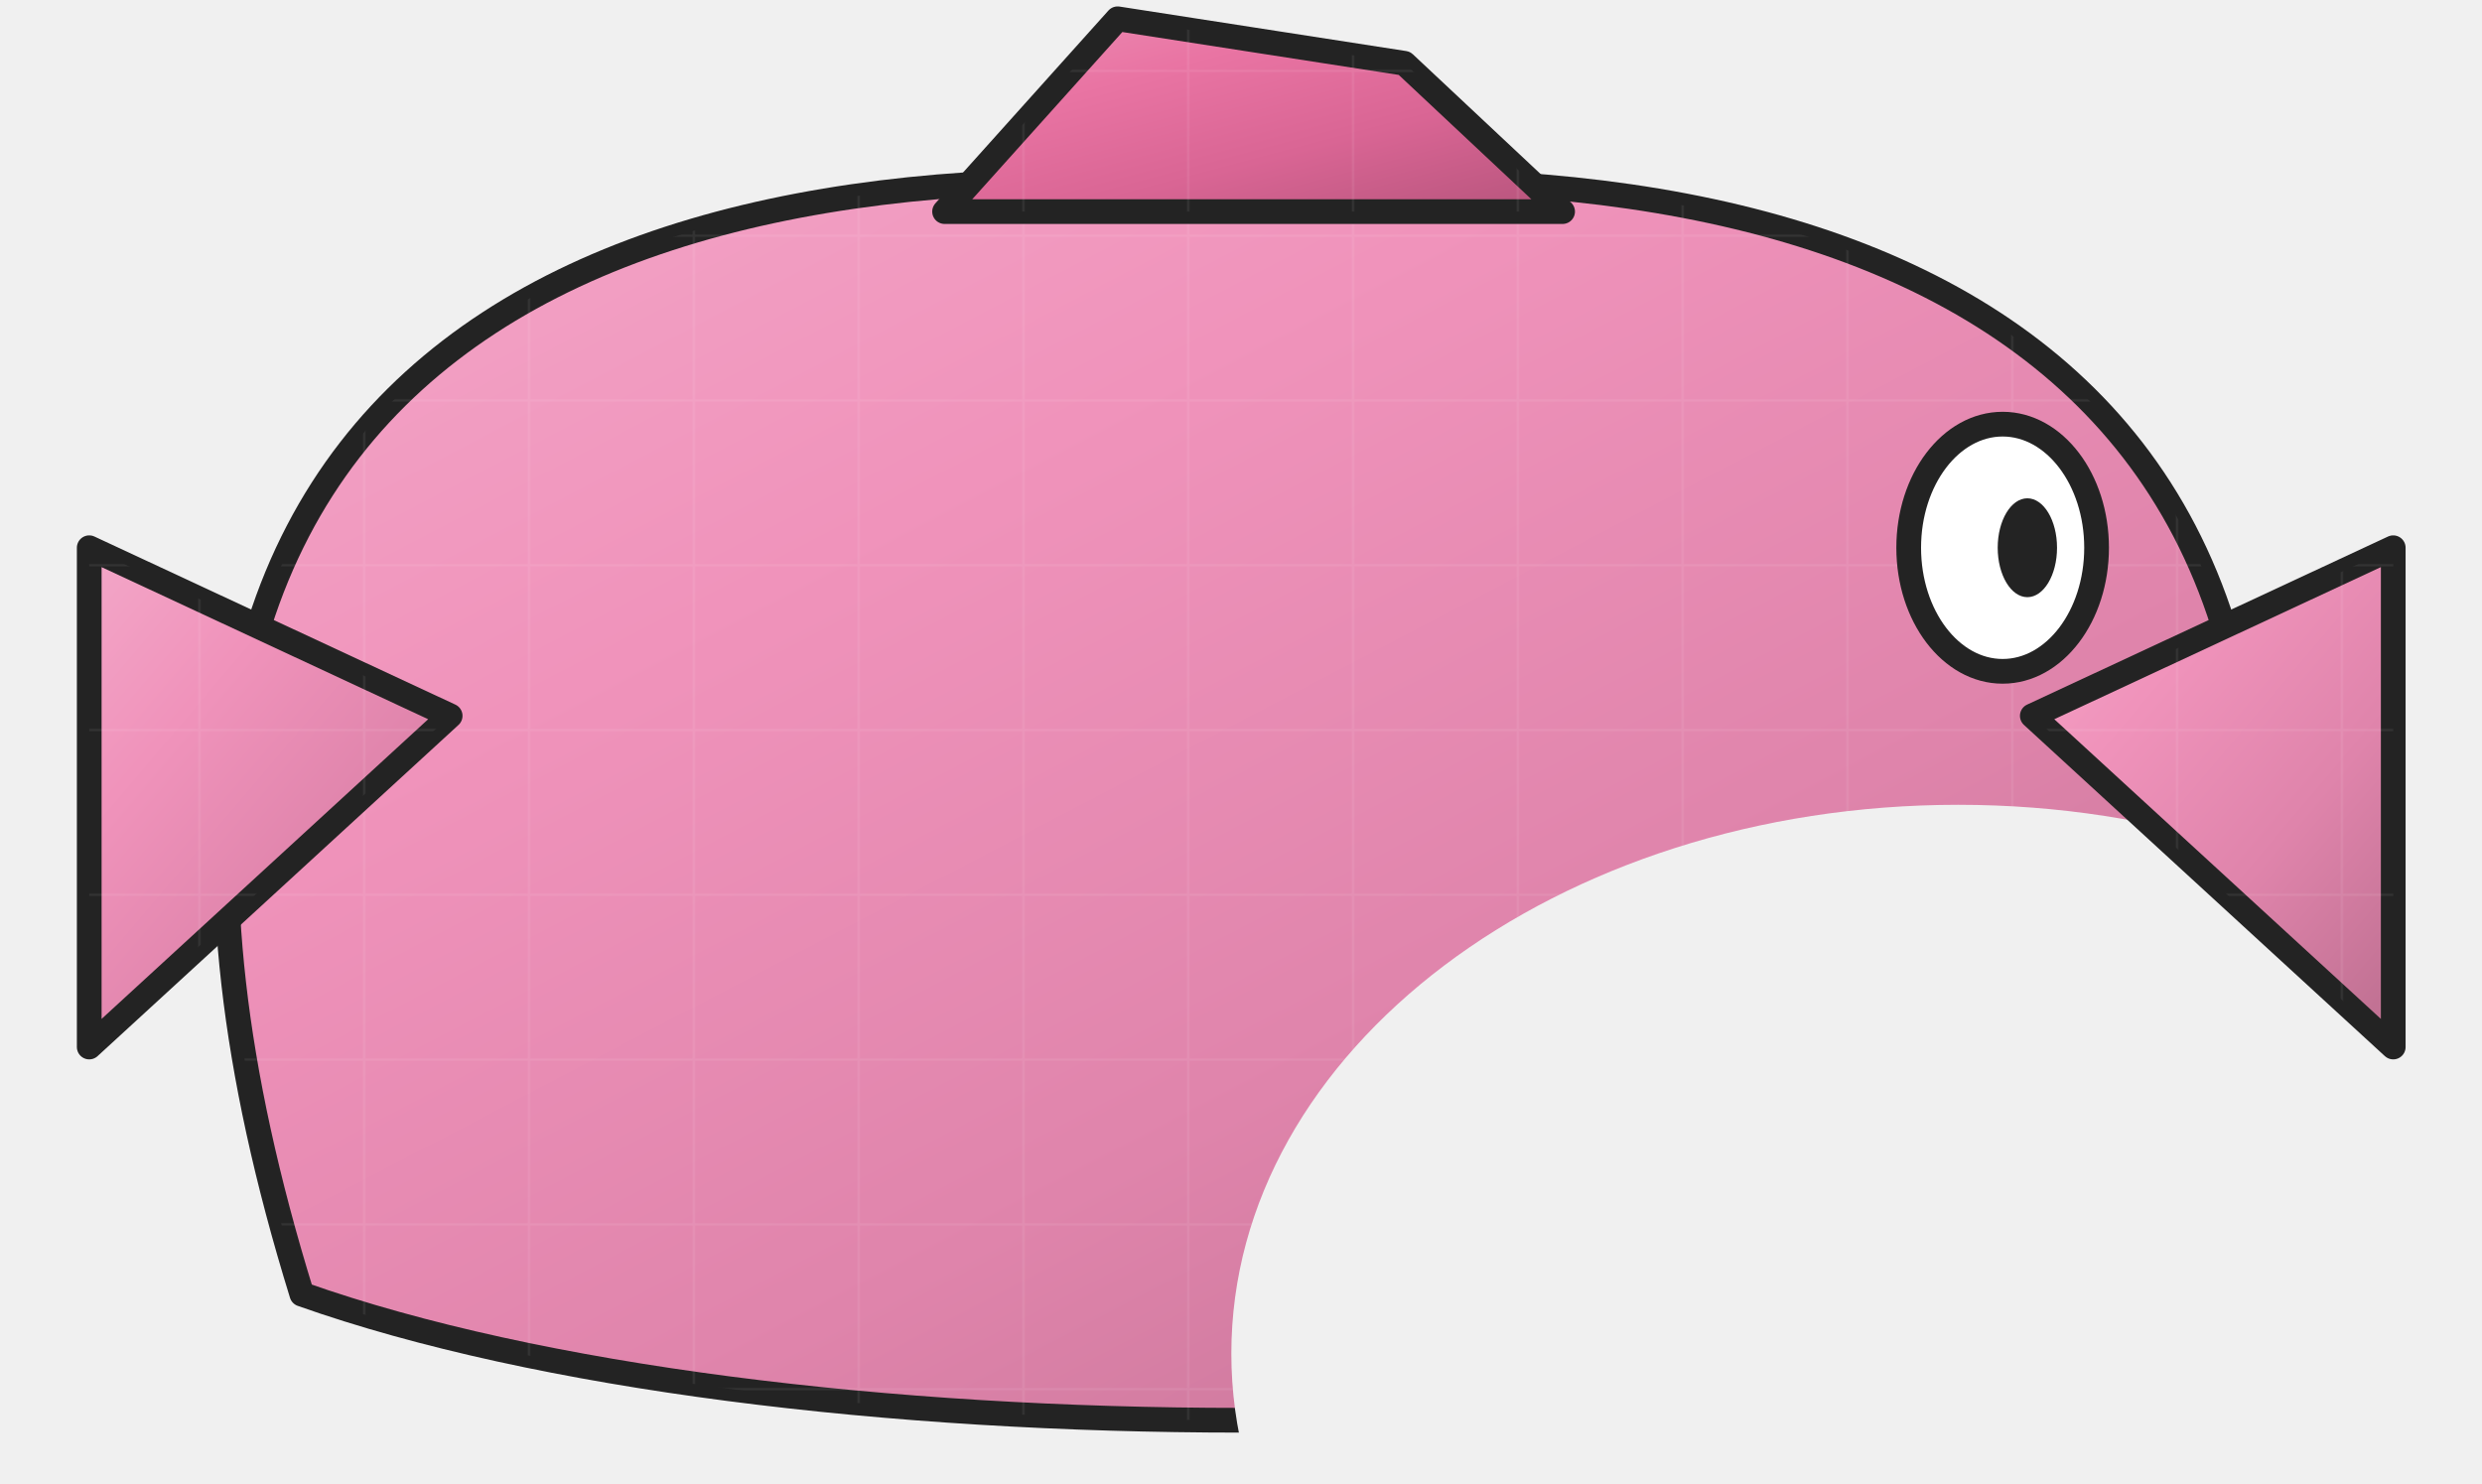
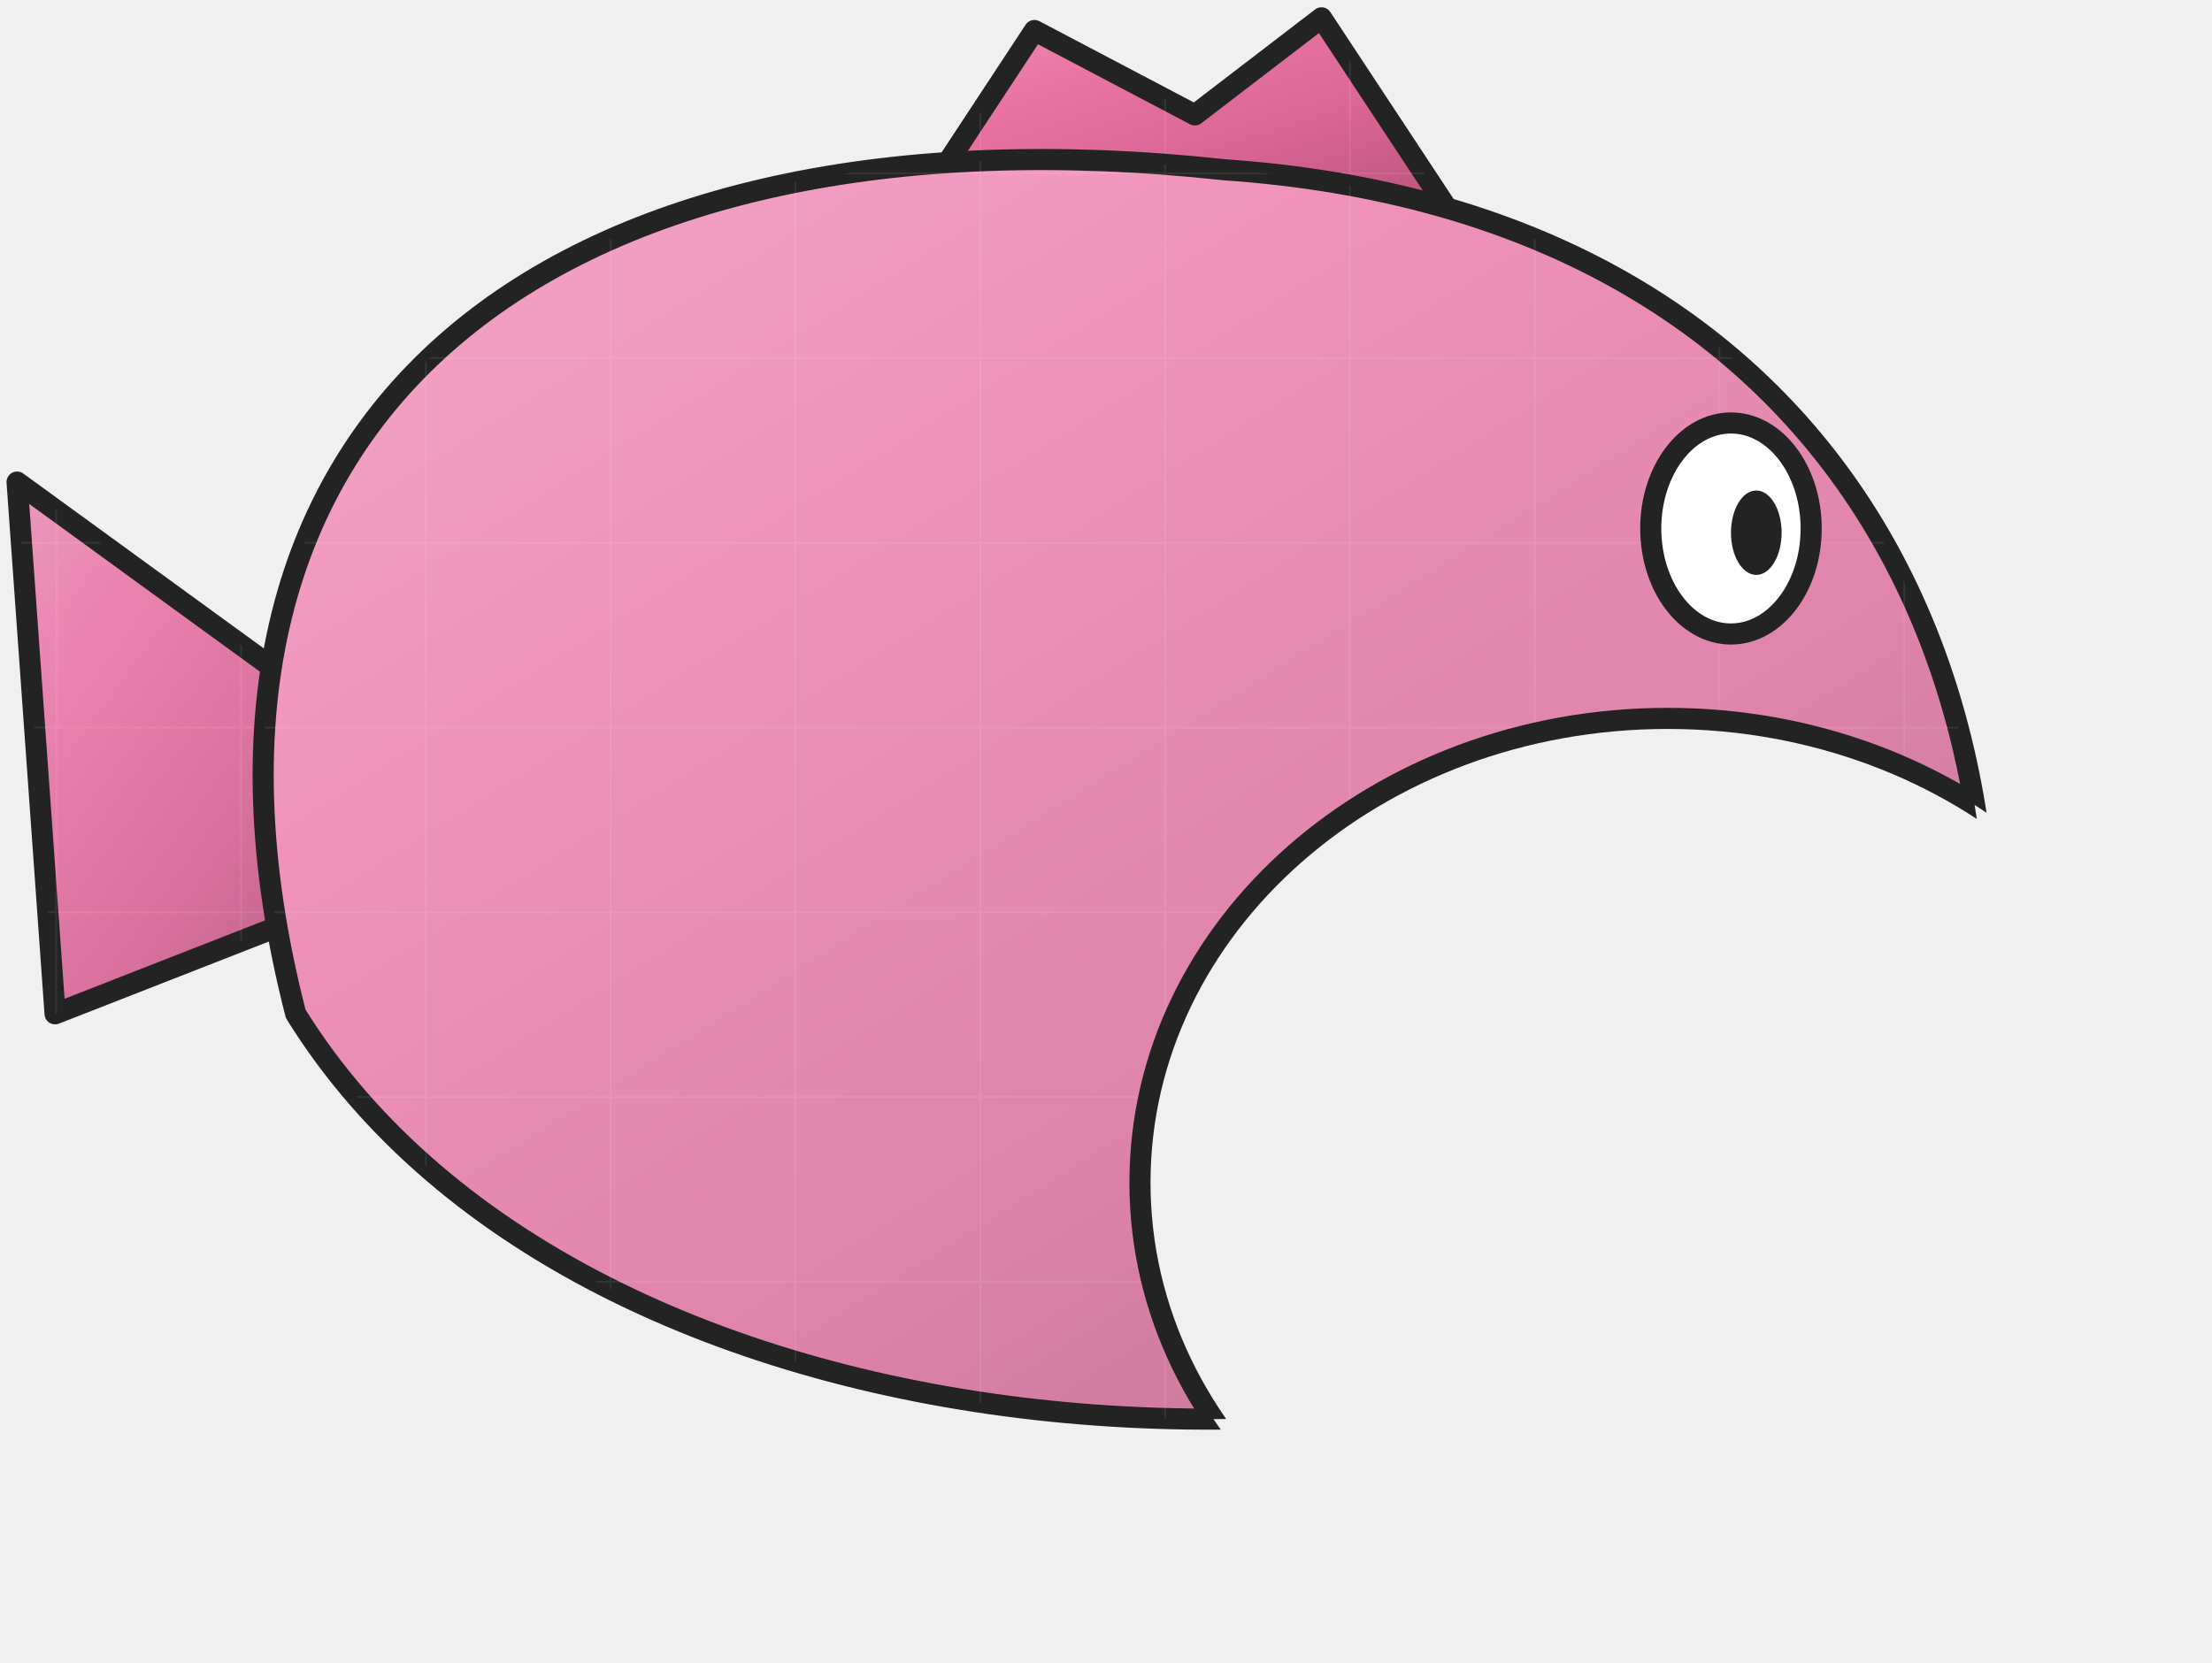
- <svg xmlns="http://www.w3.org/2000/svg" width="502" height="300" viewBox="-232 -706 502 300" data-detail="1">
+ <svg xmlns="http://www.w3.org/2000/svg" width="524" height="394" viewBox="-246 -715 524 394" data-detail="1">
  <defs>
-     <linearGradient id="light-864ab654" x1="0%" y1="0%" x2="85%" y2="100%">
-       <stop offset="0%" stop-color="#f3a7c8" />
-       <stop offset="32%" stop-color="#f093bb" />
-       <stop offset="68%" stop-color="#df84ab" />
-       <stop offset="100%" stop-color="#c27294" />
+     <linearGradient id="light-f9d539c5" x1="0%" y1="0%" x2="85%" y2="100%">
+       <stop offset="0%" stop-color="#ed98bd" />
+       <stop offset="32%" stop-color="#e980ae" />
+       <stop offset="68%" stop-color="#d9719e" />
+       <stop offset="100%" stop-color="#bc6289" />
    </linearGradient>
-     <pattern id="surface-fabric" patternUnits="userSpaceOnUse" width="33.333" height="33.333">
-       <path d="M0 8.333 H33.333 M8.333 0 V33.333" fill="none" stroke="#ffffff" stroke-width="0.45" opacity=".075" />
+     <pattern id="surface-fabric" patternUnits="userSpaceOnUse" width="43.778" height="43.778">
+       <path d="M0 10.944 H43.778 M10.944 0 V43.778" fill="none" stroke="#ffffff" stroke-width="0.45" opacity=".075" />
    </pattern>
    <linearGradient id="light-b433e044" x1="0%" y1="0%" x2="85%" y2="100%">
      <stop offset="0%" stop-color="#ed8eb4" />
      <stop offset="32%" stop-color="#e974a3" />
      <stop offset="68%" stop-color="#d96594" />
      <stop offset="100%" stop-color="#bc5780" />
    </linearGradient>
+     <linearGradient id="light-864ab654" x1="0%" y1="0%" x2="85%" y2="100%">
+       <stop offset="0%" stop-color="#f3a7c8" />
+       <stop offset="32%" stop-color="#f093bb" />
+       <stop offset="68%" stop-color="#df84ab" />
+       <stop offset="100%" stop-color="#c27294" />
+     </linearGradient>
  </defs>
-   <mask id="face-opening" maskUnits="userSpaceOnUse" x="-240.953" y="-723.199" width="520" height="400">
-     <rect x="-240.953" y="-723.199" width="520" height="400" fill="white" />
-     <ellipse cx="164.047" cy="-432.199" rx="147" ry="111" fill="black" stroke="black" stroke-width="0" />
+   <mask id="face-opening" maskUnits="userSpaceOnUse" x="-280" y="-220" width="580" height="430">
+     <rect x="-280" y="-220" width="580" height="430" fill="white" />
+     <ellipse cx="130" cy="75" rx="125" ry="110" fill="black" stroke="black" stroke-width="0" />
  </mask>
+   <clipPath id="fish-outline">
+     <path d="M-195 35 C-232 -109 -132 -182 25 -165 C170 -155 225 -43 200 80 C90 159 -125 148 -195 35Z" fill="#EF8DB7" stroke="#232323" stroke-width="5" stroke-linejoin="round" stroke-linecap="round" />
+   </clipPath>
  <g>
-     <g mask="url(#face-opening)">
-       <path d="M-170.953 -444.199 C-227.953 -628.199 -116.953 -678.199 19.047 -668.199 C155.047 -678.199 266.047 -628.199 209.047 -444.199 C113.047 -410.199 -74.953 -410.199 -170.953 -444.199Z" fill="url(#light-864ab654)" stroke="#232323" stroke-width="5" stroke-linejoin="round" stroke-linecap="round" />
-       <path d="M-170.953 -444.199 C-227.953 -628.199 -116.953 -678.199 19.047 -668.199 C155.047 -678.199 266.047 -628.199 209.047 -444.199 C113.047 -410.199 -74.953 -410.199 -170.953 -444.199Z" fill="url(#surface-fabric)" stroke="none" stroke-width="5" stroke-linejoin="round" stroke-linecap="round" />
+     <g transform="translate(19.04705 -509.7752) scale(1 1)">
+       <path d="M-184 -35 L-261 -91 L-252 35 L-183 8Z" fill="url(#light-f9d539c5)" stroke="#232323" stroke-width="5" stroke-linejoin="round" stroke-linecap="round" />
+       <path d="M-184 -35 L-261 -91 L-252 35 L-183 8Z" fill="url(#surface-fabric)" stroke="none" stroke-width="5" stroke-linejoin="round" stroke-linecap="round" />
+       <path d="M-45 -160 L-20 -198 L18 -178 L48 -201 L79 -154Z" fill="url(#light-b433e044)" stroke="#232323" stroke-width="5" stroke-linejoin="round" stroke-linecap="round" />
+       <path d="M-45 -160 L-20 -198 L18 -178 L48 -201 L79 -154Z" fill="url(#surface-fabric)" stroke="none" stroke-width="5" stroke-linejoin="round" stroke-linecap="round" />
+       <g mask="url(#face-opening)">
+         <path d="M-195 35 C-232 -109 -132 -182 25 -165 C170 -155 225 -43 200 80 C90 159 -125 148 -195 35Z" fill="url(#light-864ab654)" stroke="#232323" stroke-width="5" stroke-linejoin="round" stroke-linecap="round" />
+         <path d="M-195 35 C-232 -109 -132 -182 25 -165 C170 -155 225 -43 200 80 C90 159 -125 148 -195 35Z" fill="url(#surface-fabric)" stroke="none" stroke-width="5" stroke-linejoin="round" stroke-linecap="round" />
+       </g>
+       <ellipse cx="130" cy="75" rx="125" ry="110" fill="none" stroke="#232323" stroke-width="5" clip-path="url(#fish-outline)" />
+       <ellipse cx="145" cy="-80" rx="19" ry="25" fill="white" stroke="#232323" stroke-width="5" />
+       <ellipse cx="151" cy="-79" rx="6" ry="10" fill="#232323" stroke="#232323" stroke-width="0" />
    </g>
-     <path d="M-140.953 -561.199 L-213.953 -595.199 L-213.953 -494.199Z" fill="url(#light-864ab654)" stroke="#232323" stroke-width="5" stroke-linejoin="round" stroke-linecap="round" />
-     <path d="M-140.953 -561.199 L-213.953 -595.199 L-213.953 -494.199Z" fill="url(#surface-fabric)" stroke="none" stroke-width="5" stroke-linejoin="round" stroke-linecap="round" />
-     <path d="M179.047 -561.199 L252.047 -595.199 L252.047 -494.199Z" fill="url(#light-864ab654)" stroke="#232323" stroke-width="5" stroke-linejoin="round" stroke-linecap="round" />
-     <path d="M179.047 -561.199 L252.047 -595.199 L252.047 -494.199Z" fill="url(#surface-fabric)" stroke="none" stroke-width="5" stroke-linejoin="round" stroke-linecap="round" />
-     <path d="M-40.953 -663.199 L-5.953 -702.199 L52.047 -693.199 L84.047 -663.199Z" fill="url(#light-b433e044)" stroke="#232323" stroke-width="5" stroke-linejoin="round" stroke-linecap="round" />
-     <path d="M-40.953 -663.199 L-5.953 -702.199 L52.047 -693.199 L84.047 -663.199Z" fill="url(#surface-fabric)" stroke="none" stroke-width="5" stroke-linejoin="round" stroke-linecap="round" />
-     <ellipse cx="173.047" cy="-595.199" rx="19" ry="25" fill="white" stroke="#232323" stroke-width="5" />
-     <ellipse cx="178.047" cy="-595.199" rx="6" ry="10" fill="#232323" stroke="#232323" stroke-width="0" />
  </g>
</svg>
